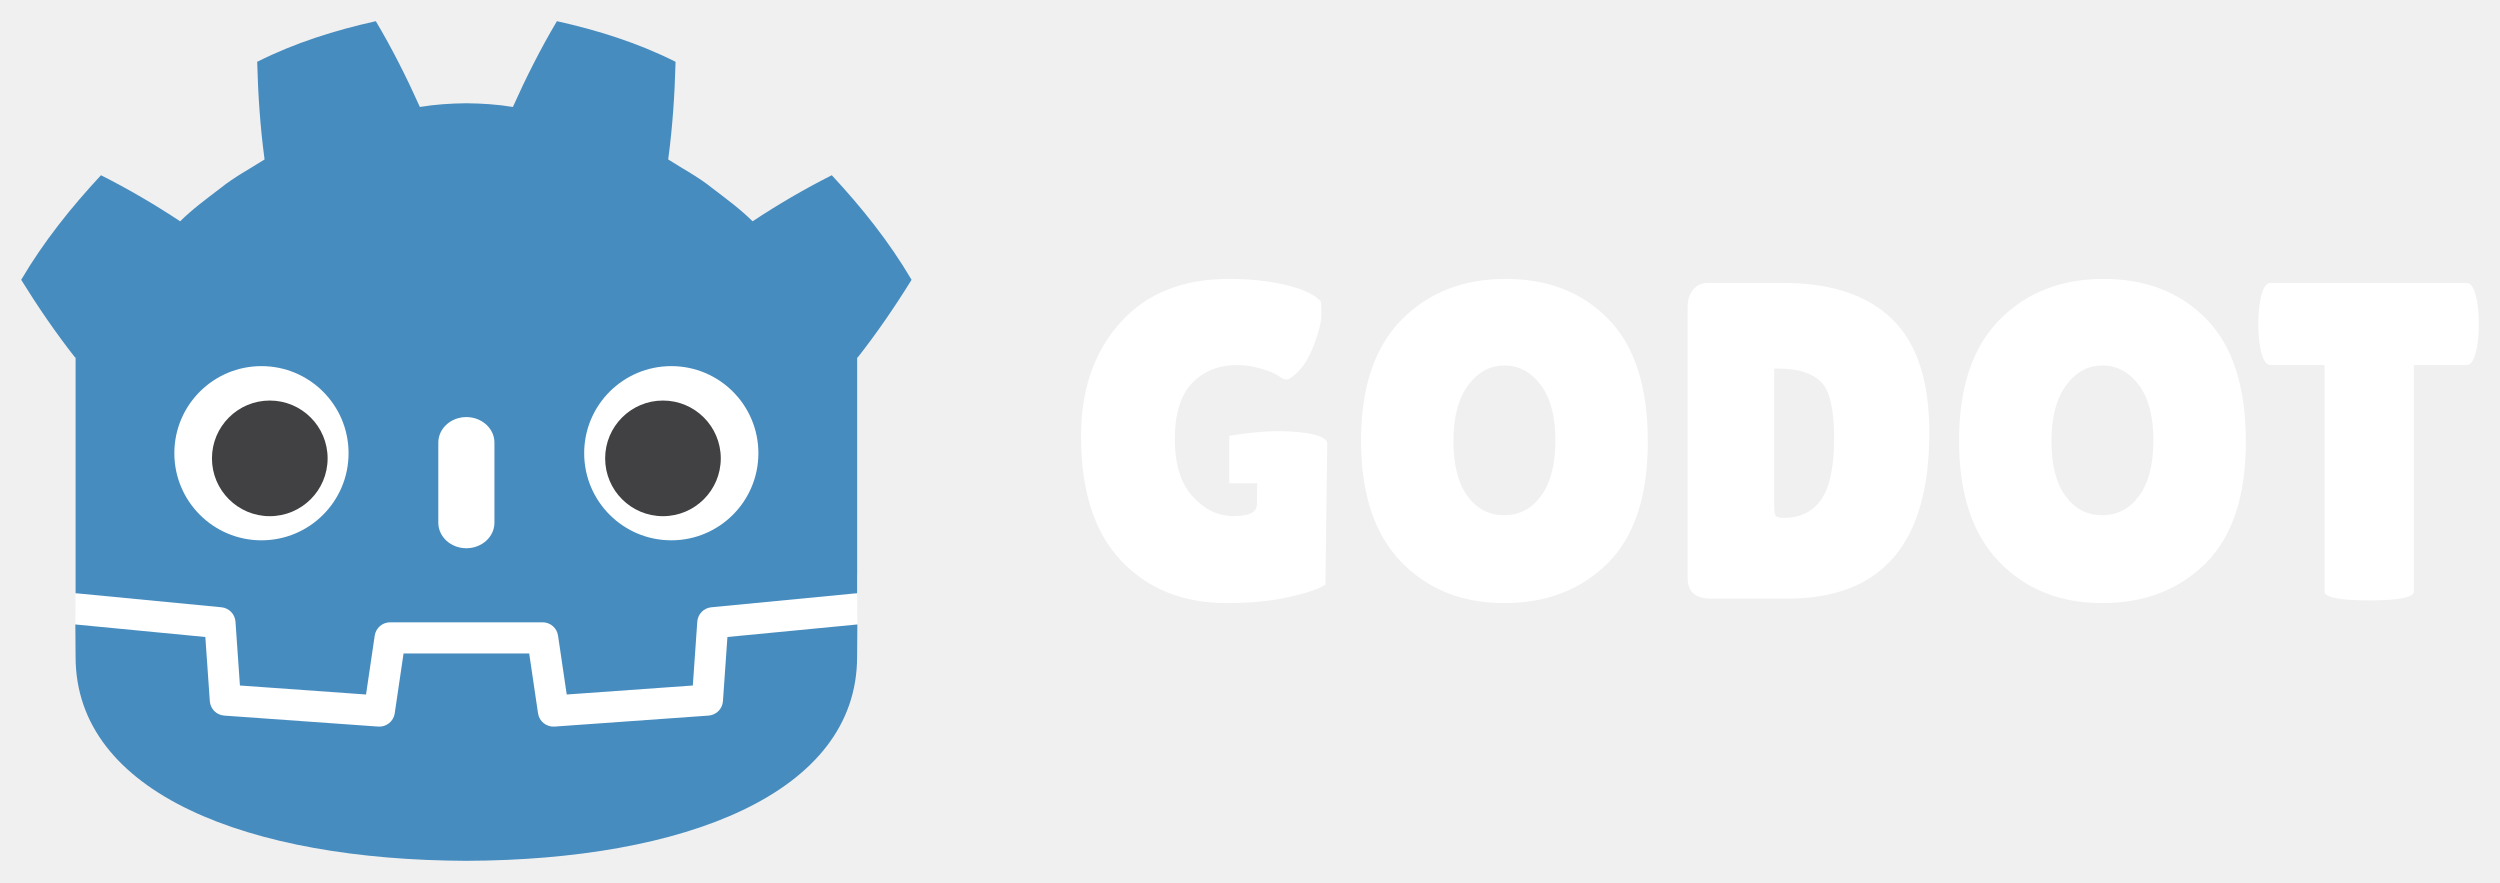
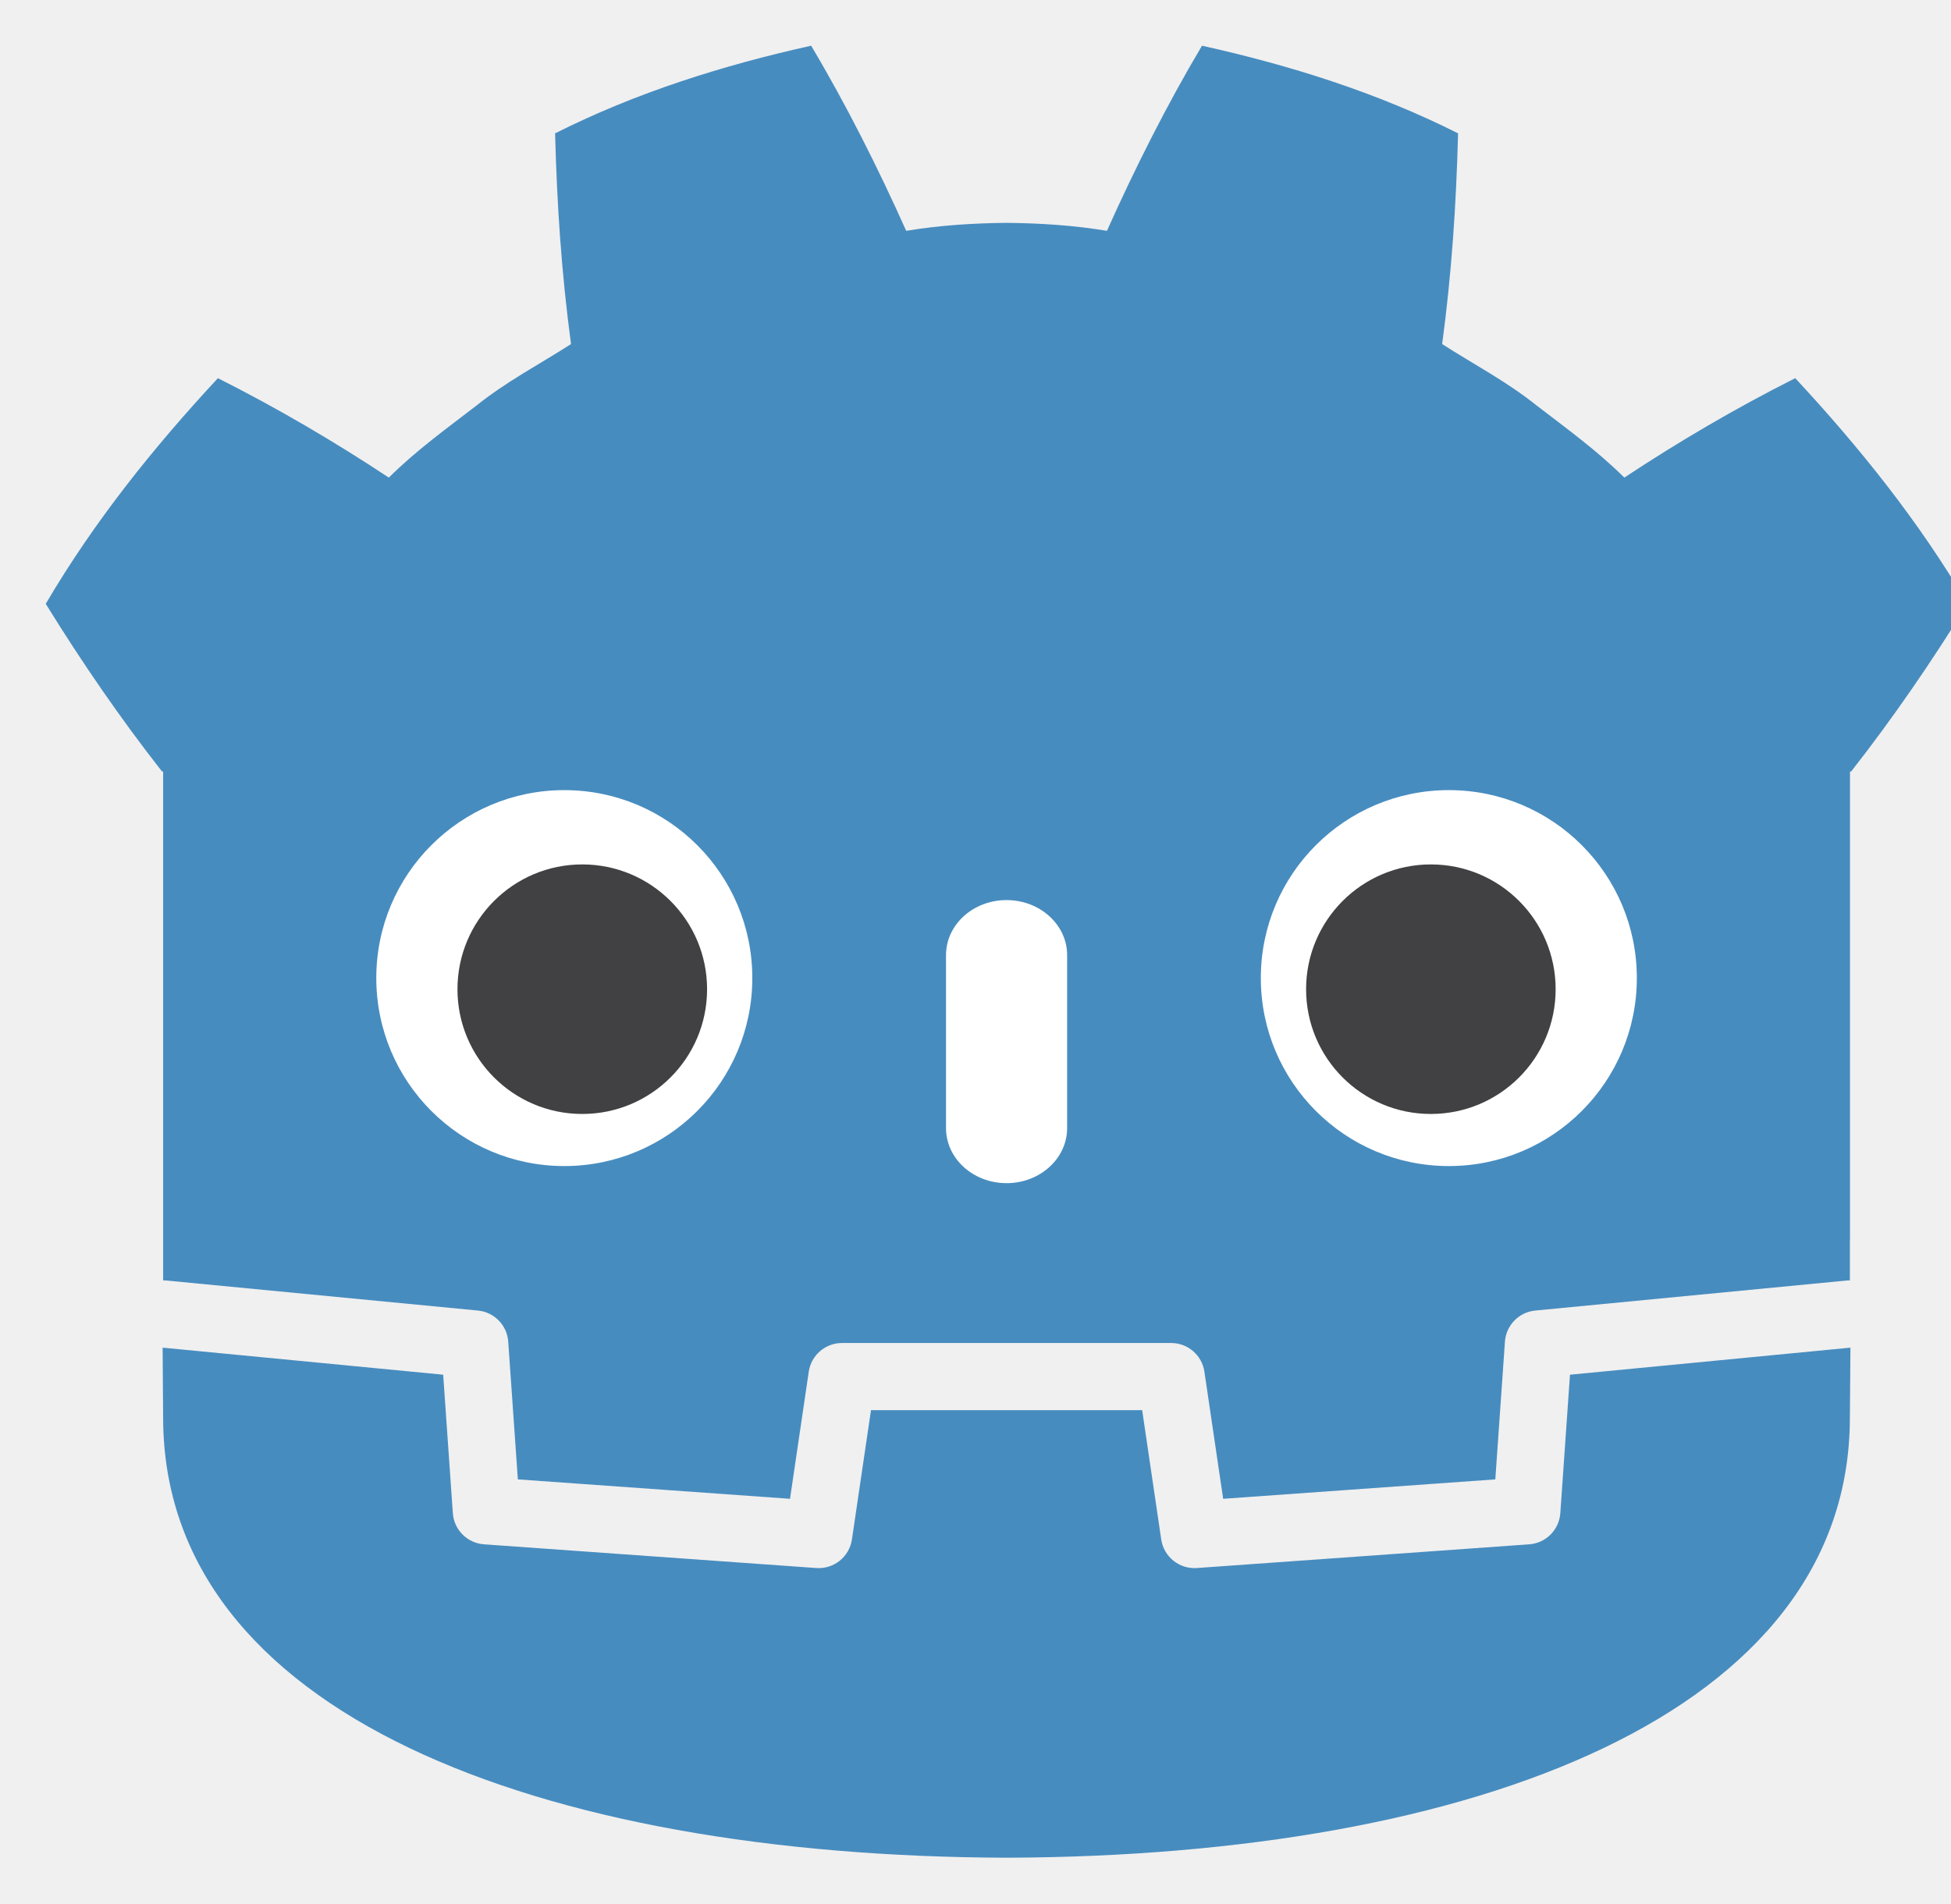
- <svg xmlns="http://www.w3.org/2000/svg" height="auto" viewBox="0 0 885 312.233" width="100">
-   <path d="M435.038 98.735c-16.392 0-29.21 5.16-38.465 15.481-9.264 10.325-13.887 23.727-13.887 40.225 0 19.371 4.732 34.056 14.196 44.059 9.481 10.001 21.93 14.996 37.362 14.996 8.299 0 15.665-.715 22.101-2.153 6.443-1.432 10.725-2.902 12.856-4.39l.64-49.948c0-2.902-7.662-4.222-16.254-4.369-8.594-.133-18.428 1.66-18.428 1.66v16.772h9.89l-.11 7.476c0 2.77-2.746 4.16-8.222 4.16-5.483 0-10.325-2.32-14.526-6.95-4.21-4.636-6.304-11.414-6.304-20.343 0-8.948 2.046-15.544 6.143-19.801 4.089-4.253 9.449-6.387 16.041-6.387 2.77 0 5.637.447 8.619 1.359 2.983.903 4.974 1.75 5.991 2.543 1.008.816 1.967 1.203 2.873 1.203.902 0 2.363-1.056 4.383-3.19 2.024-2.127 3.836-5.352 5.435-9.651 1.592-4.322 2.39-7.635 2.39-9.985 0-2.331-.053-3.938-.156-4.786-2.235-2.446-6.36-4.386-12.378-5.829-6.006-1.437-12.74-2.151-20.189-2.151zm97.93 0c-15.06 0-27.353 4.842-36.875 14.519-9.521 9.689-14.28 23.917-14.28 42.708 0 18.782 4.706 33.068 14.115 42.858 9.421 9.782 21.61 14.674 36.558 14.674 14.955 0 27.159-4.703 36.634-14.11 9.475-9.428 14.209-23.794 14.209-43.109 0-19.3-4.627-33.73-13.894-43.25-9.25-9.538-21.411-14.291-36.467-14.291zm211.7 0c-15.064 0-27.35 4.842-36.882 14.519-9.519 9.689-14.278 23.917-14.278 42.708 0 18.782 4.708 33.068 14.128 42.858 9.414 9.782 21.594 14.674 36.548 14.674 14.949 0 27.162-4.703 36.634-14.11 9.474-9.428 14.208-23.794 14.208-43.109 0-19.3-4.626-33.73-13.886-43.25-9.262-9.538-21.414-14.291-36.472-14.291zm-140.063 1.428c-2.135 0-3.862.779-5.19 2.313-1.335 1.558-1.997 3.659-1.997 6.32v95.764c0 4.9 2.72 7.341 8.143 7.341h27.288c33.415 0 50.13-19.576 50.13-58.739 0-18.306-4.394-31.707-13.18-40.218-8.772-8.514-21.62-12.782-38.537-12.782zm199.15 0c-1.811 0-3.088 2.46-3.83 7.354-.32 2.34-.473 4.74-.473 7.178 0 2.451.153 4.842.473 7.177.742 4.908 2.019 7.35 3.83 7.35h19.151v80.136c0 2.116 5.276 3.188 15.807 3.188 10.54 0 15.802-1.073 15.802-3.188v-80.136h18.676c1.808 0 3.08-2.442 3.834-7.35.313-2.335.475-4.726.475-7.178 0-2.437-.162-4.837-.475-7.177-.753-4.895-2.026-7.354-3.834-7.354zm-271.2 29.22c5.112 0 9.396 2.286 12.85 6.856 3.458 4.575 5.193 11.127 5.193 19.637 0 8.518-1.68 15.061-5.032 19.633-3.352 4.588-7.718 6.874-13.09 6.874-5.375 0-9.707-2.26-13.006-6.794-3.304-4.52-4.953-11.006-4.953-19.479 0-8.454 1.734-15.025 5.185-19.706 3.47-4.677 7.747-7.022 12.853-7.022zm211.7 0c5.112 0 9.39 2.286 12.85 6.856 3.458 4.575 5.19 11.127 5.19 19.637 0 8.518-1.679 15.061-5.032 19.633-3.348 4.588-7.717 6.874-13.09 6.874-5.376 0-9.712-2.26-13.007-6.794-3.294-4.52-4.947-11.006-4.947-19.479 0-8.454 1.726-15.025 5.176-19.706 3.464-4.677 7.753-7.022 12.86-7.022zm-116.199 1.106h1.597c6.81 0 11.787 1.557 14.93 4.644 3.127 3.078 4.7 9.704 4.7 19.872 0 10.164-1.503 17.42-4.544 21.779-3.034 4.363-7.472 6.551-13.33 6.551-1.592 0-2.553-.294-2.87-.88-.32-.59-.483-1.995-.483-4.225zM303.413 210.023s-.46-2.82-.729-2.794l-51.155 4.935a8.314 8.314 0 0 0-7.517 7.718l-1.405 20.143-39.575 2.823-2.692-18.255c-.6-4.06-4.145-7.121-8.25-7.121H138.1c-4.103 0-7.649 3.06-8.248 7.121l-2.694 18.255-39.575-2.823-1.405-20.143a8.315 8.315 0 0 0-7.517-7.72l-51.18-4.933c-.265-.026-.458 2.796-.723 2.796l-.069 11.07 43.345 6.99 1.42 20.323c.287 4.114 3.606 7.44 7.723 7.736l54.504 3.888c.206.014.41.023.614.023 4.095 0 7.636-3.063 8.235-7.123l2.77-18.784h39.593l2.77 18.784c.598 4.06 4.143 7.121 8.244 7.121.2 0 .402-.007.598-.02l54.511-3.889c4.116-.295 7.437-3.622 7.724-7.736l1.418-20.323 43.326-7.02z" fill="#fff" stroke-width="1.25" />
+ <svg xmlns="http://www.w3.org/2000/svg" height="auto" viewBox="0 0 320 312.233" width="35">
  <g stroke-width=".938">
    <path d="M133.04 7.497c-14.398 3.201-28.64 7.657-41.995 14.378.306 11.79 1.068 23.089 2.613 34.565-5.186 3.322-10.636 6.174-15.48 10.063-4.921 3.786-9.949 7.41-14.404 11.838-8.903-5.889-18.325-11.423-28.032-16.308C25.28 73.294 15.494 85.449 7.502 99.049c6.013 9.728 12.29 18.845 19.069 27.497h.188v83.474c.153 0 .307.008.458.022l51.174 4.933a5.51 5.51 0 0 1 4.968 5.103l1.578 22.59 44.64 3.186 3.074-20.85a5.51 5.51 0 0 1 5.453-4.706h53.99a5.51 5.51 0 0 1 5.451 4.706l3.075 20.85 44.64-3.186 1.577-22.59a5.513 5.513 0 0 1 4.968-5.103l51.154-4.933c.15-.014.303-.02.455-.022v-6.661l.022-.007v-76.806h.189c6.78-8.653 13.053-17.77 19.069-27.497-7.99-13.601-17.78-25.756-28.242-37.016-9.705 4.885-19.131 10.418-28.034 16.308-4.455-4.428-9.472-8.052-14.4-11.838-4.843-3.89-10.3-6.741-15.477-10.063 1.541-11.476 2.304-22.774 2.611-34.565-13.354-6.722-27.597-11.177-42.002-14.378-5.752 9.667-11.011 20.133-15.592 30.367-5.432-.908-10.89-1.245-16.353-1.31v-.007c-.038 0-.074.007-.106.007-.034 0-.07-.007-.104-.007v.007c-5.475.065-10.928.402-16.36 1.31-4.579-10.233-9.834-20.7-15.594-30.367zM26.673 221.06c.021 4.946.084 10.363.084 11.442 0 48.598 61.65 71.957 138.244 72.226h.188c76.595-.269 138.225-23.628 138.225-72.226 0-1.098.068-6.494.09-11.442l-45.997 4.437-1.586 22.71a5.511 5.511 0 0 1-5.105 5.113l-54.511 3.889a5.512 5.512 0 0 1-5.843-4.695l-3.125-21.198h-44.478l-3.126 21.198a5.507 5.507 0 0 1-5.843 4.695l-54.51-3.89a5.511 5.511 0 0 1-5.106-5.111l-1.584-22.711-46.016-4.437z" fill="#478cbf" />
    <path d="M92.553 129.607c-17.025 0-30.835 13.796-30.835 30.824 0 17.039 13.809 30.842 30.835 30.842 17.033 0 30.84-13.803 30.84-30.842 0-17.028-13.807-30.824-30.84-30.824zm145.087 0c-17.036 0-30.842 13.796-30.842 30.824 0 17.039 13.806 30.842 30.842 30.842 17.024 0 30.832-13.803 30.832-30.842 0-17.028-13.808-30.824-30.832-30.824zm-72.55 18.037c-5.483 0-9.926 4.045-9.926 9.022v28.39c0 4.981 4.443 9.022 9.926 9.022 5.483 0 9.938-4.04 9.938-9.022v-28.39c0-4.977-4.455-9.022-9.938-9.022z" fill="#fff" />
    <path d="M95.503 141.794c-11.305 0-20.47 9.17-20.47 20.472 0 11.302 9.165 20.461 20.47 20.461 11.311 0 20.471-9.16 20.471-20.461 0-11.302-9.16-20.472-20.47-20.472zm139.181 0c-11.302 0-20.46 9.17-20.46 20.472 0 11.302 9.159 20.461 20.46 20.461 11.314 0 20.47-9.16 20.47-20.461 0-11.302-9.156-20.472-20.47-20.472z" fill="#414042" />
  </g>
  <style id="autoconsent-prehide" />
</svg>
